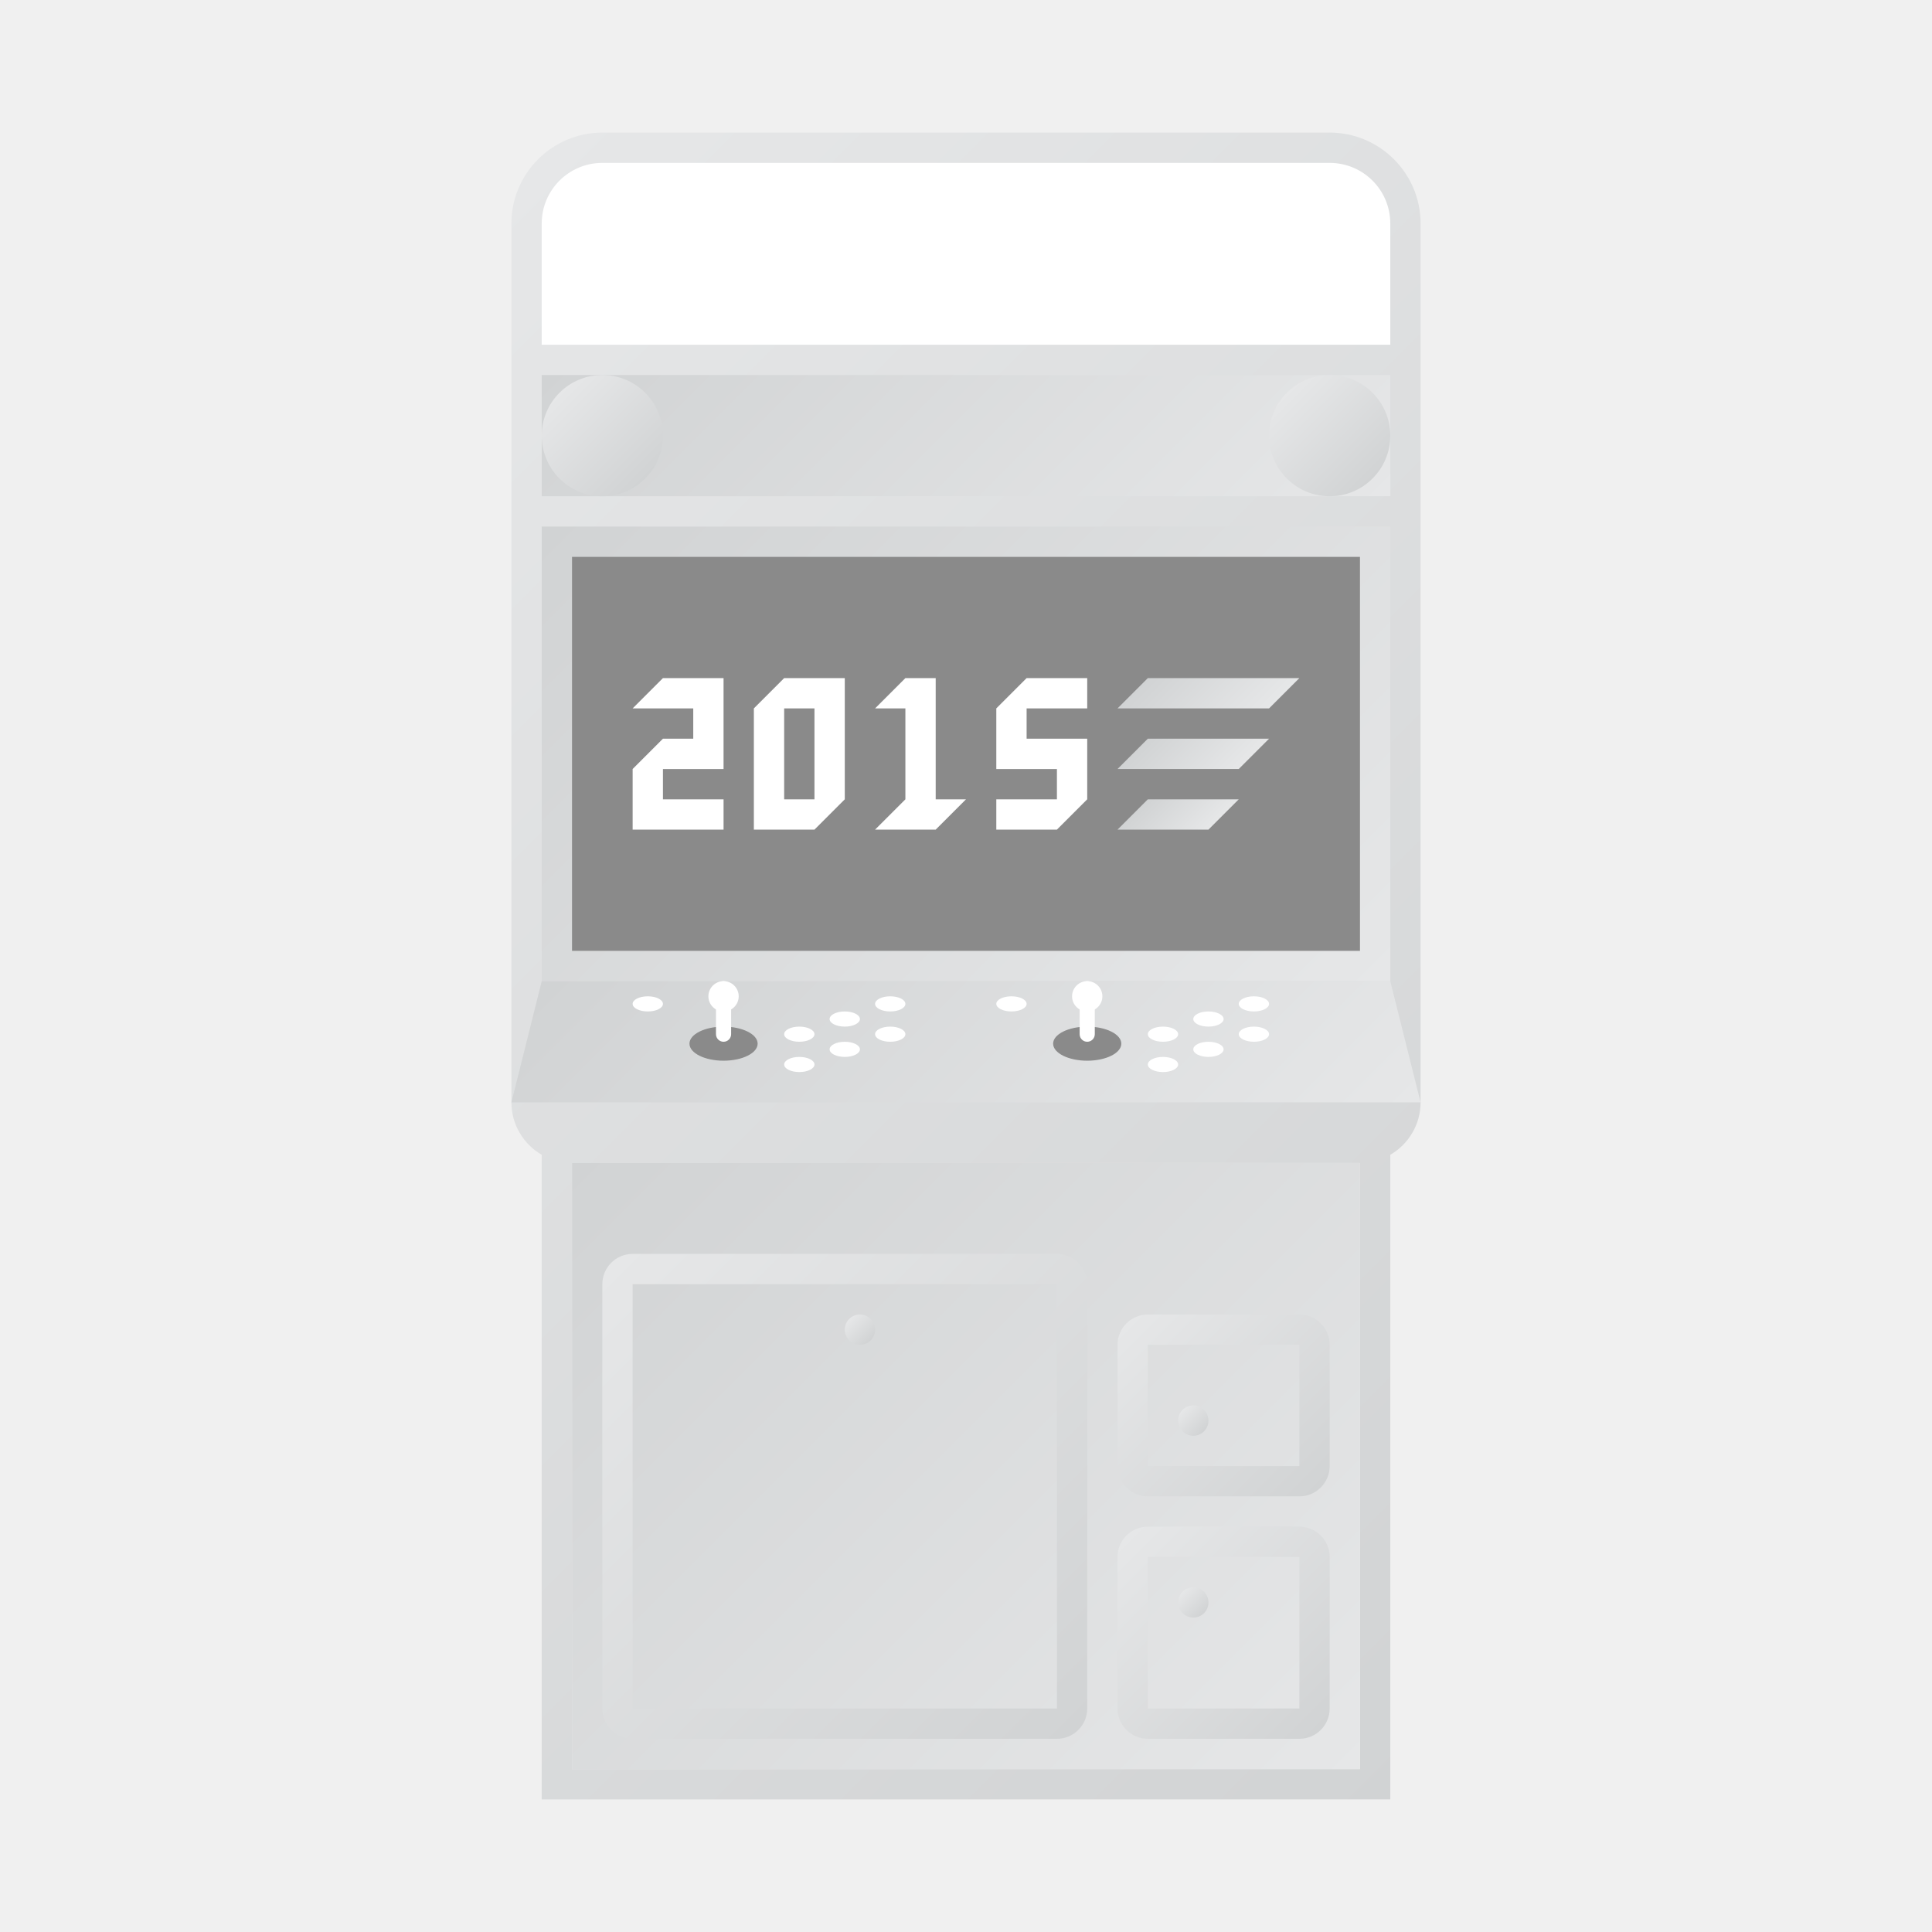
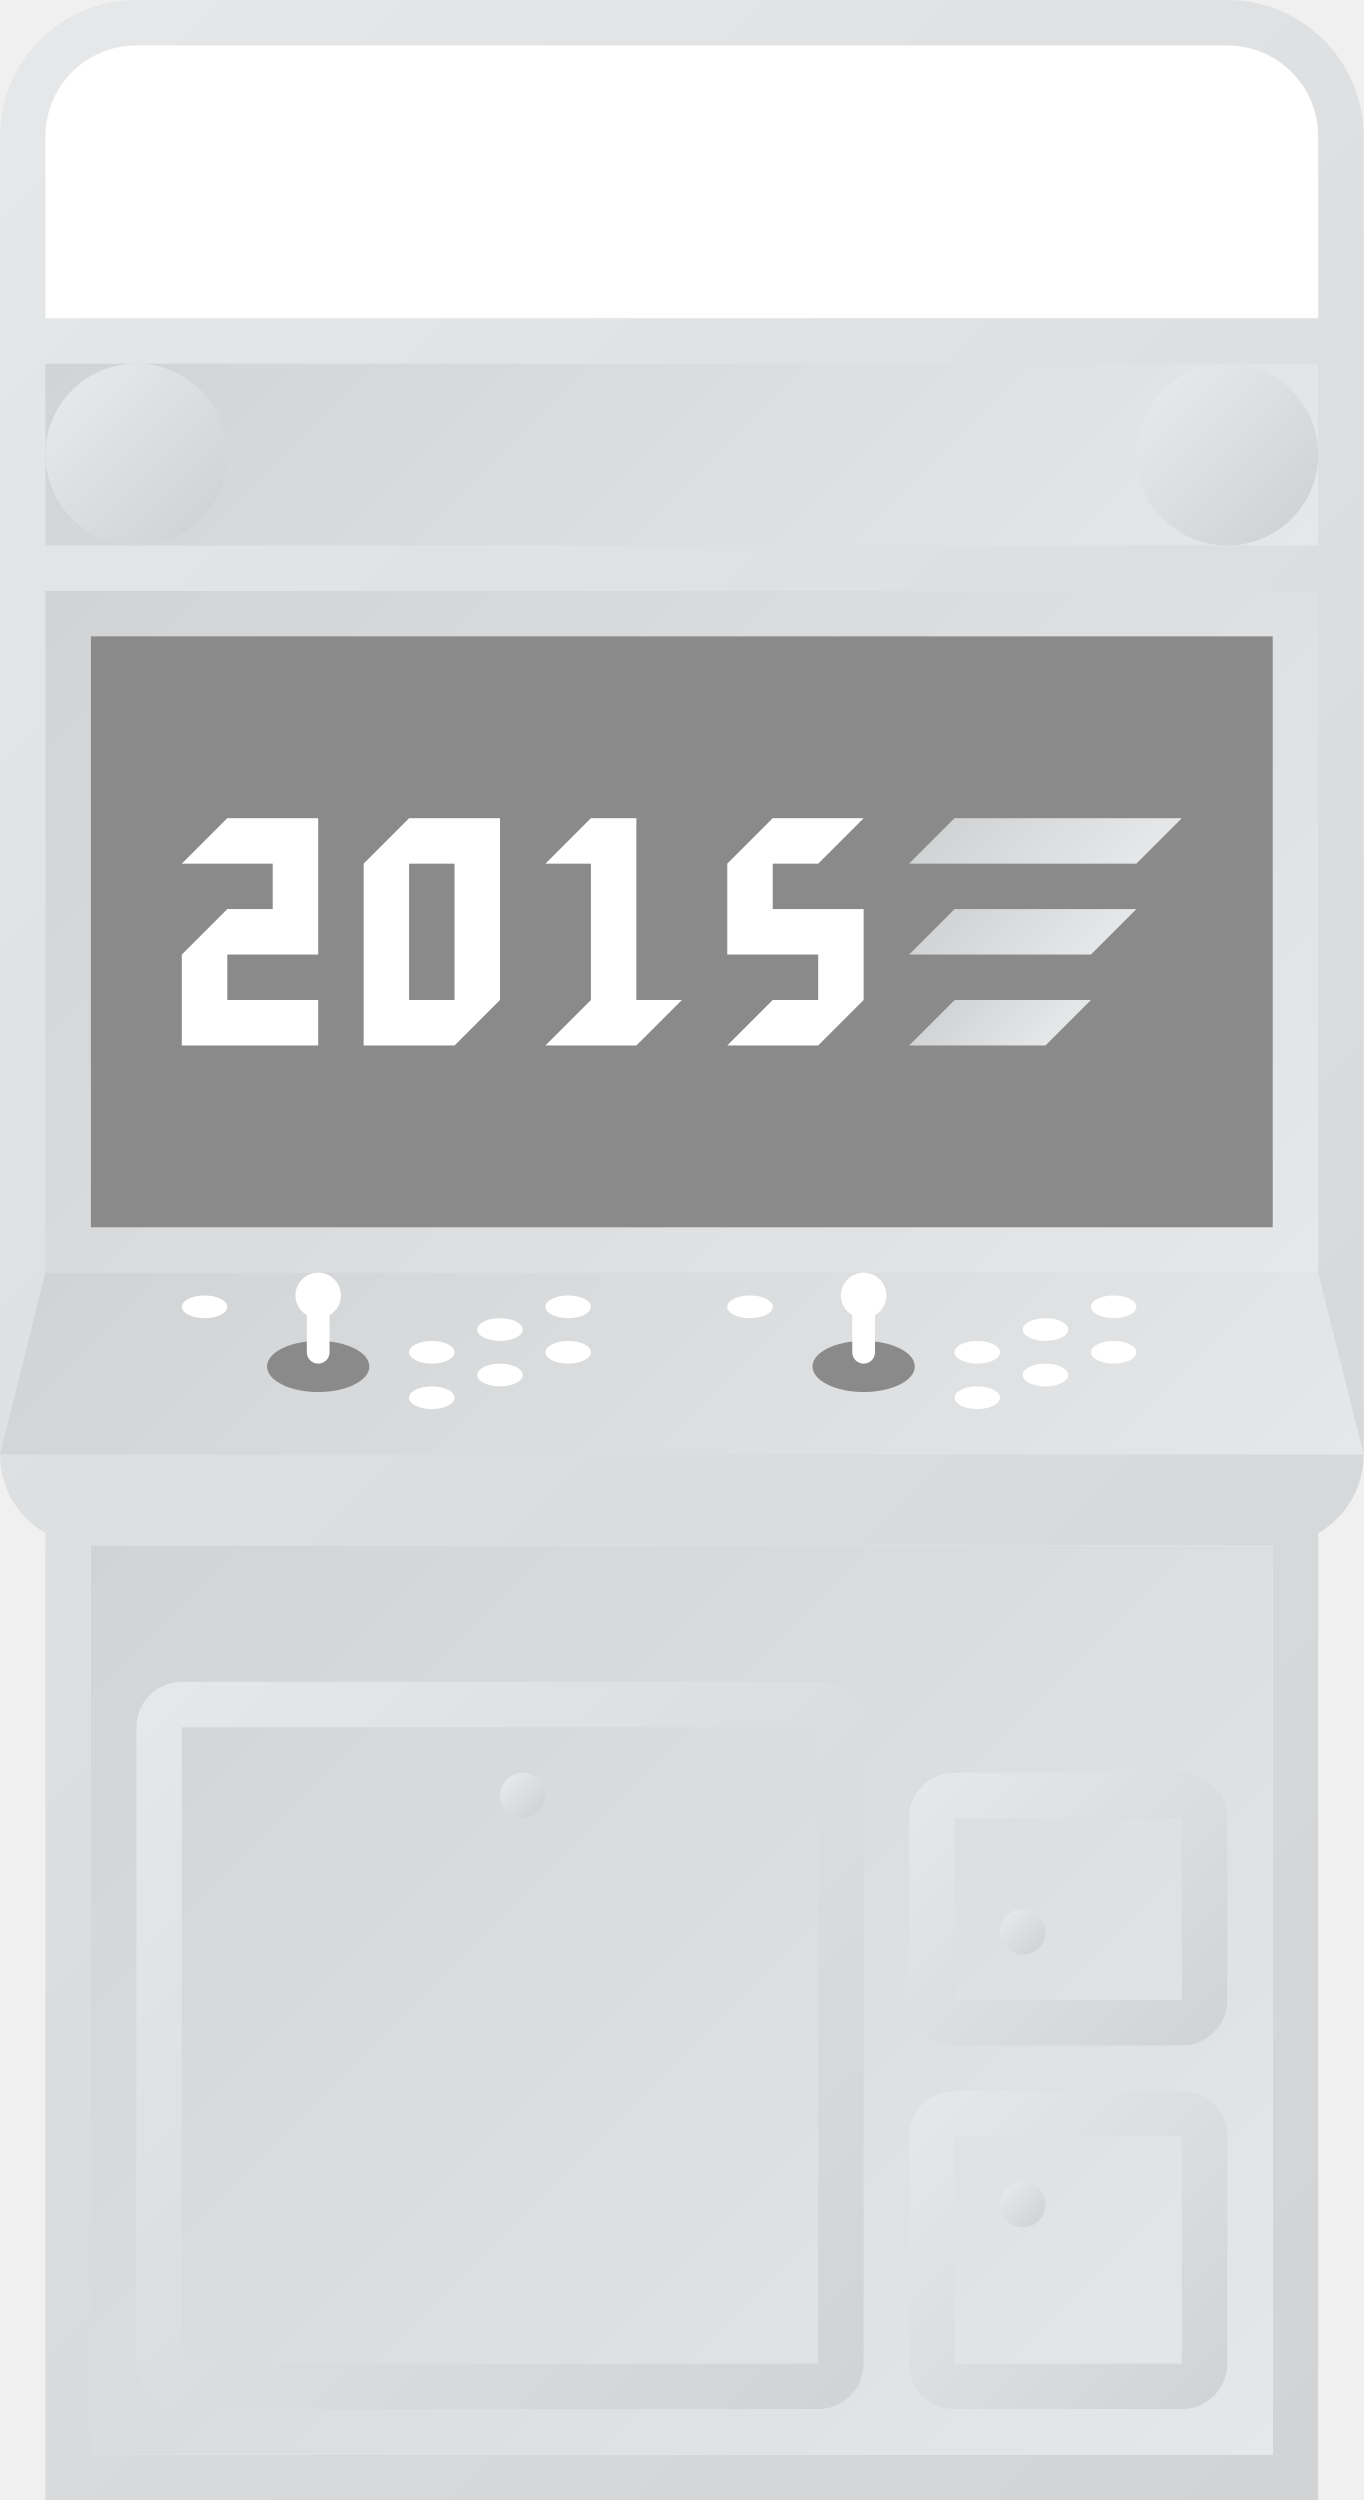
- <svg xmlns="http://www.w3.org/2000/svg" viewBox="0 0 340 340" height="340" width="340" xml:space="preserve" id="svg2" version="1.1">
+ <svg xmlns="http://www.w3.org/2000/svg" viewBox="0 0 160 293.333" height="293.333" width="160" xml:space="preserve" id="svg2" version="1.1">
  <defs id="defs6">
    <clipPath id="clipPath18" clipPathUnits="userSpaceOnUse">
      <path id="path16" d="m 80,236 c -6.617,0 -12,-5.383 -12,-12 v 0 -116 c 0,-2.953 1.613,-5.531 4,-6.918 v 0 V 20 16 h 4 104 4 v 85.082 c 2.386,1.387 4,3.965 4,6.918 v 0 116 c 0,6.617 -5.383,12 -12,12 v 0 z M 76,100 H 180 V 20 H 76 Z" />
    </clipPath>
    <linearGradient id="linearGradient28" spreadMethod="pad" gradientTransform="matrix(164.4813,-164.4813,-164.4813,-164.4813,45.75935,206.7219)" gradientUnits="userSpaceOnUse" y2="0" x2="1" y1="0" x1="0">
      <stop id="stop24" offset="0" style="stop-opacity:1;stop-color:#e6e7e8" />
      <stop id="stop26" offset="1" style="stop-opacity:1;stop-color:#d1d3d4" />
    </linearGradient>
    <clipPath id="clipPath38" clipPathUnits="userSpaceOnUse">
      <path id="path36" d="m 72,124 h 112 v 59.999 H 72 Z" />
    </clipPath>
    <linearGradient id="linearGradient48" spreadMethod="pad" gradientTransform="matrix(-86,86,86,86,171,111)" gradientUnits="userSpaceOnUse" y2="0" x2="1" y1="0" x1="0">
      <stop id="stop44" offset="0" style="stop-opacity:1;stop-color:#e6e7e8" />
      <stop id="stop46" offset="1" style="stop-opacity:1;stop-color:#d1d3d4" />
    </linearGradient>
    <clipPath id="clipPath58" clipPathUnits="userSpaceOnUse">
      <path id="path56" d="m 76,20 h 104 v 80 H 76 Z" />
    </clipPath>
    <linearGradient id="linearGradient68" spreadMethod="pad" gradientTransform="matrix(-92,92,92,92,174,14)" gradientUnits="userSpaceOnUse" y2="0" x2="1" y1="0" x1="0">
      <stop id="stop64" offset="0" style="stop-opacity:1;stop-color:#e6e7e8" />
      <stop id="stop66" offset="1" style="stop-opacity:1;stop-color:#d1d3d4" />
    </linearGradient>
    <clipPath id="clipPath78" clipPathUnits="userSpaceOnUse">
      <path id="path76" d="M 0,256 H 256 V 0 H 0 Z" />
    </clipPath>
    <clipPath id="clipPath88" clipPathUnits="userSpaceOnUse">
      <path id="path86" d="m 84,88 c -2.209,0 -4,-1.791 -4,-4 v 0 -56 c 0,-2.209 1.791,-4 4,-4 v 0 h 56 c 2.209,0 4,1.791 4,4 v 0 56 c 0,2.209 -1.791,4 -4,4 v 0 z m 0,-4 h 56.001 V 28 H 84 Z" />
    </clipPath>
    <linearGradient id="linearGradient98" spreadMethod="pad" gradientTransform="matrix(61.65685,-61.65685,-61.65685,-61.65685,81.17157,86.82843)" gradientUnits="userSpaceOnUse" y2="0" x2="1" y1="0" x1="0">
      <stop id="stop94" offset="0" style="stop-opacity:1;stop-color:#e6e7e8" />
      <stop id="stop96" offset="1" style="stop-opacity:1;stop-color:#d1d3d4" />
    </linearGradient>
    <clipPath id="clipPath108" clipPathUnits="userSpaceOnUse">
      <path id="path106" d="m 152,80 c -2.209,0 -4,-1.791 -4,-4 v 0 -16 c 0,-2.209 1.791,-4 4,-4 v 0 h 20 c 2.209,0 4,1.791 4,4 v 0 16 c 0,2.209 -1.791,4 -4,4 v 0 z m 0,-4 h 20 V 60.001 h -20 z" />
    </clipPath>
    <linearGradient id="linearGradient118" spreadMethod="pad" gradientTransform="matrix(23.65686,-23.65686,-23.65686,-23.65686,150.1716,79.82843)" gradientUnits="userSpaceOnUse" y2="0" x2="1" y1="0" x1="0">
      <stop id="stop114" offset="0" style="stop-opacity:1;stop-color:#e6e7e8" />
      <stop id="stop116" offset="1" style="stop-opacity:1;stop-color:#d1d3d4" />
    </linearGradient>
    <clipPath id="clipPath128" clipPathUnits="userSpaceOnUse">
      <path id="path126" d="m 152,52 c -2.209,0 -4,-1.791 -4,-4 v 0 -20 c 0,-2.209 1.791,-4 4,-4 v 0 h 20 c 2.209,0 4,1.791 4,4 v 0 20 c 0,2.209 -1.791,4 -4,4 v 0 z m 0,-4 h 20 V 28 h -20 z" />
    </clipPath>
    <linearGradient id="linearGradient138" spreadMethod="pad" gradientTransform="matrix(25.65686,-25.65686,-25.65686,-25.65686,149.1716,50.82843)" gradientUnits="userSpaceOnUse" y2="0" x2="1" y1="0" x1="0">
      <stop id="stop134" offset="0" style="stop-opacity:1;stop-color:#e6e7e8" />
      <stop id="stop136" offset="1" style="stop-opacity:1;stop-color:#d1d3d4" />
    </linearGradient>
    <clipPath id="clipPath148" clipPathUnits="userSpaceOnUse">
      <path id="path146" d="M 0,256 H 256 V 0 H 0 Z" />
    </clipPath>
    <clipPath id="clipPath166" clipPathUnits="userSpaceOnUse">
      <path id="path164" d="m 152,164 -4,-4 h 20 l 4,4 z" />
    </clipPath>
    <linearGradient id="linearGradient176" spreadMethod="pad" gradientTransform="matrix(-10,10,10,10,165,157)" gradientUnits="userSpaceOnUse" y2="0" x2="1" y1="0" x1="0">
      <stop id="stop172" offset="0" style="stop-opacity:1;stop-color:#e6e7e8" />
      <stop id="stop174" offset="1" style="stop-opacity:1;stop-color:#d1d3d4" />
    </linearGradient>
    <clipPath id="clipPath186" clipPathUnits="userSpaceOnUse">
      <path id="path184" d="m 152,156 -4,-4 h 16 l 4,4 z" />
    </clipPath>
    <linearGradient id="linearGradient196" spreadMethod="pad" gradientTransform="matrix(-8,8,8,8,162,150)" gradientUnits="userSpaceOnUse" y2="0" x2="1" y1="0" x1="0">
      <stop id="stop192" offset="0" style="stop-opacity:1;stop-color:#e6e7e8" />
      <stop id="stop194" offset="1" style="stop-opacity:1;stop-color:#d1d3d4" />
    </linearGradient>
    <clipPath id="clipPath206" clipPathUnits="userSpaceOnUse">
      <path id="path204" d="m 152,148 -4,-4 h 12 l 4,4 z" />
    </clipPath>
    <linearGradient id="linearGradient216" spreadMethod="pad" gradientTransform="matrix(-6,6,6,6,159,143)" gradientUnits="userSpaceOnUse" y2="0" x2="1" y1="0" x1="0">
      <stop id="stop212" offset="0" style="stop-opacity:1;stop-color:#e6e7e8" />
      <stop id="stop214" offset="1" style="stop-opacity:1;stop-color:#d1d3d4" />
    </linearGradient>
    <clipPath id="clipPath226" clipPathUnits="userSpaceOnUse">
      <path id="path224" d="M 0,256 H 256 V 0 H 0 Z" />
    </clipPath>
    <clipPath id="clipPath238" clipPathUnits="userSpaceOnUse">
      <path id="path236" d="m 72,188 h 112 v 16 H 72 Z" />
    </clipPath>
    <linearGradient id="linearGradient248" spreadMethod="pad" gradientTransform="matrix(-64,64,64,64,160,164)" gradientUnits="userSpaceOnUse" y2="0" x2="1" y1="0" x1="0">
      <stop id="stop244" offset="0" style="stop-opacity:1;stop-color:#e6e7e8" />
      <stop id="stop246" offset="1" style="stop-opacity:1;stop-color:#d1d3d4" />
    </linearGradient>
    <clipPath id="clipPath258" clipPathUnits="userSpaceOnUse">
      <path id="path256" d="m 72,196 c 0,-4.419 3.581,-8 8,-8 v 0 c 4.418,0 8,3.581 8,8 v 0 c 0,4.418 -3.582,8 -8,8 v 0 c -4.419,0 -8,-3.582 -8,-8" />
    </clipPath>
    <linearGradient id="linearGradient268" spreadMethod="pad" gradientTransform="matrix(11.31371,-11.31371,-11.31371,-11.31371,74.34315,201.6569)" gradientUnits="userSpaceOnUse" y2="0" x2="1" y1="0" x1="0">
      <stop id="stop264" offset="0" style="stop-opacity:1;stop-color:#e6e7e8" />
      <stop id="stop266" offset="1" style="stop-opacity:1;stop-color:#d1d3d4" />
    </linearGradient>
    <clipPath id="clipPath278" clipPathUnits="userSpaceOnUse">
      <path id="path276" d="m 168,196 c 0,-4.419 3.582,-8 8,-8 v 0 c 4.418,0 8,3.581 8,8 v 0 c 0,4.418 -3.582,8 -8,8 v 0 c -4.418,0 -8,-3.582 -8,-8" />
    </clipPath>
    <linearGradient id="linearGradient288" spreadMethod="pad" gradientTransform="matrix(11.31371,-11.31371,-11.31371,-11.31371,170.3431,201.6569)" gradientUnits="userSpaceOnUse" y2="0" x2="1" y1="0" x1="0">
      <stop id="stop284" offset="0" style="stop-opacity:1;stop-color:#e6e7e8" />
      <stop id="stop286" offset="1" style="stop-opacity:1;stop-color:#d1d3d4" />
    </linearGradient>
    <clipPath id="clipPath298" clipPathUnits="userSpaceOnUse">
      <path id="path296" d="m 112,78 c 0,-1.105 0.895,-2 2,-2 v 0 c 1.105,0 2,0.895 2,2 v 0 c 0,1.105 -0.895,2 -2,2 v 0 c -1.105,0 -2,-0.895 -2,-2" />
    </clipPath>
    <linearGradient id="linearGradient308" spreadMethod="pad" gradientTransform="matrix(2.828427,-2.828427,-2.828427,-2.828427,112.5858,79.41421)" gradientUnits="userSpaceOnUse" y2="0" x2="1" y1="0" x1="0">
      <stop id="stop304" offset="0" style="stop-opacity:1;stop-color:#e6e7e8" />
      <stop id="stop306" offset="1" style="stop-opacity:1;stop-color:#d1d3d4" />
    </linearGradient>
    <clipPath id="clipPath318" clipPathUnits="userSpaceOnUse">
      <path id="path316" d="m 156,66 c 0,-1.105 0.895,-2 2,-2 v 0 c 1.105,0 2,0.895 2,2 v 0 c 0,1.105 -0.895,2 -2,2 v 0 c -1.105,0 -2,-0.895 -2,-2" />
    </clipPath>
    <linearGradient id="linearGradient328" spreadMethod="pad" gradientTransform="matrix(2.828427,-2.828427,-2.828427,-2.828427,156.5858,67.41421)" gradientUnits="userSpaceOnUse" y2="0" x2="1" y1="0" x1="0">
      <stop id="stop324" offset="0" style="stop-opacity:1;stop-color:#e6e7e8" />
      <stop id="stop326" offset="1" style="stop-opacity:1;stop-color:#d1d3d4" />
    </linearGradient>
    <clipPath id="clipPath338" clipPathUnits="userSpaceOnUse">
      <path id="path336" d="m 156,42 c 0,-1.105 0.895,-2 2,-2 v 0 c 1.105,0 2,0.895 2,2 v 0 c 0,1.105 -0.895,2 -2,2 v 0 c -1.105,0 -2,-0.895 -2,-2" />
    </clipPath>
    <linearGradient id="linearGradient348" spreadMethod="pad" gradientTransform="matrix(2.828427,-2.828427,-2.828427,-2.828427,156.5858,43.41421)" gradientUnits="userSpaceOnUse" y2="0" x2="1" y1="0" x1="0">
      <stop id="stop344" offset="0" style="stop-opacity:1;stop-color:#e6e7e8" />
      <stop id="stop346" offset="1" style="stop-opacity:1;stop-color:#d1d3d4" />
    </linearGradient>
    <clipPath id="clipPath358" clipPathUnits="userSpaceOnUse">
      <path id="path356" d="m 72,124 -4,-16 h 120 l -4,16 z" />
    </clipPath>
    <linearGradient id="linearGradient368" spreadMethod="pad" gradientTransform="matrix(-66,66,66,66,161,81)" gradientUnits="userSpaceOnUse" y2="0" x2="1" y1="0" x1="0">
      <stop id="stop364" offset="0" style="stop-opacity:1;stop-color:#e6e7e8" />
      <stop id="stop366" offset="1" style="stop-opacity:1;stop-color:#d1d3d4" />
    </linearGradient>
    <clipPath id="clipPath378" clipPathUnits="userSpaceOnUse">
      <path id="path376" d="M 0,256 H 256 V 0 H 0 Z" />
    </clipPath>
  </defs>
-   <g id="g22" transform="matrix(1.333333,0,0,-1.333333,-0.6666624,338)">
-     <path id="path30" style="fill:url(#linearGradient28);stroke:none" d="m 80,236 c -6.617,0 -12,-5.383 -12,-12 v 0 -116 c 0,-2.953 1.613,-5.531 4,-6.918 v 0 V 20 16 h 4 104 4 v 85.082 c 2.386,1.387 4,3.965 4,6.918 v 0 116 c 0,6.617 -5.383,12 -12,12 v 0 z M 76,100 H 180 V 20 H 76 Z" />
+   <g transform="matrix(1.333333,0,0,-1.333333,-90.66666,314.6667)" id="g10">
+     <g id="g12">
+       <g clip-path="url(#clipPath18)" id="g14">
+         <g id="g20">
+           <g id="g22">
+             <path id="path30" style="fill:url(#linearGradient28);stroke:none" d="m 80,236 c -6.617,0 -12,-5.383 -12,-12 v 0 -116 c 0,-2.953 1.613,-5.531 4,-6.918 v 0 V 20 16 h 4 104 4 v 85.082 c 2.386,1.387 4,3.965 4,6.918 v 0 116 c 0,6.617 -5.383,12 -12,12 v 0 z M 76,100 H 180 V 20 H 76 Z" />
+           </g>
+         </g>
+       </g>
+     </g>
+     <g id="g32">
+       <g clip-path="url(#clipPath38)" id="g34">
+         <g id="g40">
+           <g id="g42">
+             <path id="path50" style="fill:url(#linearGradient48);stroke:none" d="m 72,124 h 112 v 59.999 H 72 Z" />
+           </g>
+         </g>
+       </g>
+     </g>
+     <g id="g52">
+       <g clip-path="url(#clipPath58)" id="g54">
+         <g id="g60">
+           <g id="g62">
+             <path id="path70" style="fill:url(#linearGradient68);stroke:none" d="m 76,20 h 104 v 80 H 76 Z" />
+           </g>
+         </g>
+       </g>
+     </g>
+     <g id="g72">
+       <g clip-path="url(#clipPath78)" id="g74">
+         <path id="path80" style="fill:#8a8a8a;fill-opacity:1;fill-rule:nonzero;stroke:none" d="M 180,128 H 76 v 52 h 104 z" />
+       </g>
+     </g>
+     <g id="g82">
+       <g clip-path="url(#clipPath88)" id="g84">
+         <g id="g90">
+           <g id="g92">
+             <path id="path100" style="fill:url(#linearGradient98);stroke:none" d="m 84,88 c -2.209,0 -4,-1.791 -4,-4 v 0 -56 c 0,-2.209 1.791,-4 4,-4 v 0 h 56 c 2.209,0 4,1.791 4,4 v 0 56 c 0,2.209 -1.791,4 -4,4 v 0 z m 0,-4 h 56.001 V 28 H 84 Z" />
+           </g>
+         </g>
+       </g>
+     </g>
+     <g id="g102">
+       <g clip-path="url(#clipPath108)" id="g104">
+         <g id="g110">
+           <g id="g112">
+             <path id="path120" style="fill:url(#linearGradient118);stroke:none" d="m 152,80 c -2.209,0 -4,-1.791 -4,-4 v 0 -16 c 0,-2.209 1.791,-4 4,-4 v 0 h 20 c 2.209,0 4,1.791 4,4 v 0 16 c 0,2.209 -1.791,4 -4,4 v 0 z m 0,-4 h 20 V 60.001 h -20 z" />
+           </g>
+         </g>
+       </g>
+     </g>
+     <g id="g122">
+       <g clip-path="url(#clipPath128)" id="g124">
+         <g id="g130">
+           <g id="g132">
+             <path id="path140" style="fill:url(#linearGradient138);stroke:none" d="m 152,52 c -2.209,0 -4,-1.791 -4,-4 v 0 -20 c 0,-2.209 1.791,-4 4,-4 v 0 h 20 c 2.209,0 4,1.791 4,4 v 0 20 c 0,2.209 -1.791,4 -4,4 v 0 z m 0,-4 h 20 V 28 h -20 z" />
+           </g>
+         </g>
+       </g>
+     </g>
+     <g id="g142">
+       <g clip-path="url(#clipPath148)" id="g144">
+         <g transform="translate(84,160)" id="g150">
+           <path id="path152" style="fill:#ffffff;fill-opacity:1;fill-rule:nonzero;stroke:none" d="M 0,0 H 8 V -4 H 4 L 0,-8 v -8 h 4 8 v 4 H 4 v 4 h 4 4 V 0 4 H 4 Z" />
+         </g>
+         <path id="path154" style="fill:#ffffff;fill-opacity:1;fill-rule:nonzero;stroke:none" d="m 104,160 h 4 v -12 h -4 z m 0,4 -4,-4 v -16 h 4 4 l 4,4 v 16 h -4 z" />
+         <g transform="translate(124,148)" id="g156">
+           <path id="path158" style="fill:#ffffff;fill-opacity:1;fill-rule:nonzero;stroke:none" d="m 0,0 v 16 h -4 l -4,-4 h 4 V 0 l -4,-4 h 4 4 l 4,4 z" />
+         </g>
+       </g>
+     </g>
+     <g id="g160">
+       <g clip-path="url(#clipPath166)" id="g162">
+         <g id="g168">
+           <g id="g170">
+             <path id="path178" style="fill:url(#linearGradient176);stroke:none" d="m 152,164 -4,-4 h 20 l 4,4 z" />
+           </g>
+         </g>
+       </g>
+     </g>
+     <g id="g180">
+       <g clip-path="url(#clipPath186)" id="g182">
+         <g id="g188">
+           <g id="g190">
+             <path id="path198" style="fill:url(#linearGradient196);stroke:none" d="m 152,156 -4,-4 h 16 l 4,4 z" />
+           </g>
+         </g>
+       </g>
+     </g>
+     <g id="g200">
+       <g clip-path="url(#clipPath206)" id="g202">
+         <g id="g208">
+           <g id="g210">
+             <path id="path218" style="fill:url(#linearGradient216);stroke:none" d="m 152,148 -4,-4 h 12 l 4,4 z" />
+           </g>
+         </g>
+       </g>
+     </g>
+     <g id="g220">
+       <g clip-path="url(#clipPath226)" id="g222">
+         <g transform="translate(176,232)" id="g228">
+           <path id="path230" style="fill:#ffffff;fill-opacity:1;fill-rule:nonzero;stroke:none" d="m 0,0 h -96 c -4.418,0 -8,-3.582 -8,-8 V -24 H 8 V -8 C 8,-3.582 4.418,0 0,0" />
+         </g>
+       </g>
+     </g>
+     <g id="g232">
+       <g clip-path="url(#clipPath238)" id="g234">
+         <g id="g240">
+           <g id="g242">
+             <path id="path250" style="fill:url(#linearGradient248);stroke:none" d="m 72,188 h 112 v 16 H 72 Z" />
+           </g>
+         </g>
+       </g>
+     </g>
+     <g id="g252">
+       <g clip-path="url(#clipPath258)" id="g254">
+         <g id="g260">
+           <g id="g262">
+             <path id="path270" style="fill:url(#linearGradient268);stroke:none" d="m 72,196 c 0,-4.419 3.581,-8 8,-8 v 0 c 4.418,0 8,3.581 8,8 v 0 c 0,4.418 -3.582,8 -8,8 v 0 c -4.419,0 -8,-3.582 -8,-8" />
+           </g>
+         </g>
+       </g>
+     </g>
+     <g id="g272">
+       <g clip-path="url(#clipPath278)" id="g274">
+         <g id="g280">
+           <g id="g282">
+             <path id="path290" style="fill:url(#linearGradient288);stroke:none" d="m 168,196 c 0,-4.419 3.582,-8 8,-8 v 0 c 4.418,0 8,3.581 8,8 v 0 c 0,4.418 -3.582,8 -8,8 v 0 c -4.418,0 -8,-3.582 -8,-8" />
+           </g>
+         </g>
+       </g>
+     </g>
+     <g id="g292">
+       <g clip-path="url(#clipPath298)" id="g294">
+         <g id="g300">
+           <g id="g302">
+             <path id="path310" style="fill:url(#linearGradient308);stroke:none" d="m 112,78 c 0,-1.105 0.895,-2 2,-2 v 0 c 1.105,0 2,0.895 2,2 v 0 c 0,1.105 -0.895,2 -2,2 v 0 c -1.105,0 -2,-0.895 -2,-2" />
+           </g>
+         </g>
+       </g>
+     </g>
+     <g id="g312">
+       <g clip-path="url(#clipPath318)" id="g314">
+         <g id="g320">
+           <g id="g322">
+             <path id="path330" style="fill:url(#linearGradient328);stroke:none" d="m 156,66 c 0,-1.105 0.895,-2 2,-2 v 0 c 1.105,0 2,0.895 2,2 v 0 c 0,1.105 -0.895,2 -2,2 v 0 c -1.105,0 -2,-0.895 -2,-2" />
+           </g>
+         </g>
+       </g>
+     </g>
+     <g id="g332">
+       <g clip-path="url(#clipPath338)" id="g334">
+         <g id="g340">
+           <g id="g342">
+             <path id="path350" style="fill:url(#linearGradient348);stroke:none" d="m 156,42 c 0,-1.105 0.895,-2 2,-2 v 0 c 1.105,0 2,0.895 2,2 v 0 c 0,1.105 -0.895,2 -2,2 v 0 c -1.105,0 -2,-0.895 -2,-2" />
+           </g>
+         </g>
+       </g>
+     </g>
+     <g id="g352">
+       <g clip-path="url(#clipPath358)" id="g354">
+         <g id="g360">
+           <g id="g362">
+             <path id="path370" style="fill:url(#linearGradient368);stroke:none" d="m 72,124 -4,-16 h 120 l -4,16 z" />
+           </g>
+         </g>
+       </g>
+     </g>
+     <g id="g372">
+       <g clip-path="url(#clipPath378)" id="g374">
+         <g transform="translate(100.5,115.75)" id="g380">
+           <path id="path382" style="fill:#8a8a8a;fill-opacity:1;fill-rule:nonzero;stroke:none" d="M 0,0 C 0,-1.242 -2.015,-2.25 -4.5,-2.25 -6.985,-2.25 -9,-1.242 -9,0 -9,1.242 -6.985,2.25 -4.5,2.25 -2.015,2.25 0,1.242 0,0" />
+         </g>
+         <g transform="translate(96,116)" id="g384">
+           <path id="path386" style="fill:#ffffff;fill-opacity:1;fill-rule:nonzero;stroke:none" d="M 0,0 V 0 C 0.552,0 1,0.447 1,1 V 7 C 1,7.553 0.552,8 0,8 -0.552,8 -1,7.553 -1,7 V 1 C -1,0.447 -0.552,0 0,0" />
+         </g>
+         <g transform="translate(114,119)" id="g388">
+           <path id="path390" style="fill:#ffffff;fill-opacity:1;fill-rule:nonzero;stroke:none" d="m 0,0 c 0,-0.553 -0.896,-1 -2,-1 -1.104,0 -2,0.447 -2,1 0,0.553 0.896,1 2,1 1.104,0 2,-0.447 2,-1" />
+         </g>
+         <g transform="translate(120,121)" id="g392">
+           <path id="path394" style="fill:#ffffff;fill-opacity:1;fill-rule:nonzero;stroke:none" d="m 0,0 c 0,-0.553 -0.896,-1 -2,-1 -1.104,0 -2,0.447 -2,1 0,0.553 0.896,1 2,1 1.104,0 2,-0.447 2,-1" />
+         </g>
+         <g transform="translate(88,121)" id="g396">
+           <path id="path398" style="fill:#ffffff;fill-opacity:1;fill-rule:nonzero;stroke:none" d="m 0,0 c 0,-0.553 -0.896,-1 -2,-1 -1.104,0 -2,0.447 -2,1 0,0.553 0.896,1 2,1 1.104,0 2,-0.447 2,-1" />
+         </g>
+         <g transform="translate(108,117)" id="g400">
+           <path id="path402" style="fill:#ffffff;fill-opacity:1;fill-rule:nonzero;stroke:none" d="m 0,0 c 0,-0.553 -0.896,-1 -2,-1 -1.104,0 -2,0.447 -2,1 0,0.553 0.896,1 2,1 1.104,0 2,-0.447 2,-1" />
+         </g>
+         <g transform="translate(114,115)" id="g404">
+           <path id="path406" style="fill:#ffffff;fill-opacity:1;fill-rule:nonzero;stroke:none" d="m 0,0 c 0,-0.553 -0.896,-1 -2,-1 -1.104,0 -2,0.447 -2,1 0,0.553 0.896,1 2,1 1.104,0 2,-0.447 2,-1" />
+         </g>
+         <g transform="translate(120,117)" id="g408">
+           <path id="path410" style="fill:#ffffff;fill-opacity:1;fill-rule:nonzero;stroke:none" d="m 0,0 c 0,-0.553 -0.896,-1 -2,-1 -1.104,0 -2,0.447 -2,1 0,0.553 0.896,1 2,1 1.104,0 2,-0.447 2,-1" />
+         </g>
+         <g transform="translate(108,113)" id="g412">
+           <path id="path414" style="fill:#ffffff;fill-opacity:1;fill-rule:nonzero;stroke:none" d="m 0,0 c 0,-0.553 -0.896,-1 -2,-1 -1.104,0 -2,0.447 -2,1 0,0.553 0.896,1 2,1 1.104,0 2,-0.447 2,-1" />
+         </g>
+         <g transform="translate(98,122)" id="g416">
+           <path id="path418" style="fill:#ffffff;fill-opacity:1;fill-rule:nonzero;stroke:none" d="m 0,0 c 0,-1.104 -0.896,-2 -2,-2 -1.104,0 -2,0.896 -2,2 0,1.104 0.896,2 2,2 1.104,0 2,-0.896 2,-2" />
+         </g>
+         <g transform="translate(148.5,115.75)" id="g420">
+           <path id="path422" style="fill:#8a8a8a;fill-opacity:1;fill-rule:nonzero;stroke:none" d="M 0,0 C 0,-1.242 -2.015,-2.25 -4.5,-2.25 -6.985,-2.25 -9,-1.242 -9,0 -9,1.242 -6.985,2.25 -4.5,2.25 -2.015,2.25 0,1.242 0,0" />
+         </g>
+         <g transform="translate(144,116)" id="g424">
+           <path id="path426" style="fill:#ffffff;fill-opacity:1;fill-rule:nonzero;stroke:none" d="M 0,0 V 0 C 0.553,0 1,0.447 1,1 V 7 C 1,7.553 0.553,8 0,8 -0.553,8 -1,7.553 -1,7 V 1 C -1,0.447 -0.553,0 0,0" />
+         </g>
+         <g transform="translate(162,119)" id="g428">
+           <path id="path430" style="fill:#ffffff;fill-opacity:1;fill-rule:nonzero;stroke:none" d="m 0,0 c 0,-0.553 -0.896,-1 -2,-1 -1.104,0 -2,0.447 -2,1 0,0.553 0.896,1 2,1 1.104,0 2,-0.447 2,-1" />
+         </g>
+         <g transform="translate(168,121)" id="g432">
+           <path id="path434" style="fill:#ffffff;fill-opacity:1;fill-rule:nonzero;stroke:none" d="m 0,0 c 0,-0.553 -0.896,-1 -2,-1 -1.104,0 -2,0.447 -2,1 0,0.553 0.896,1 2,1 1.104,0 2,-0.447 2,-1" />
+         </g>
+         <g transform="translate(136,121)" id="g436">
+           <path id="path438" style="fill:#ffffff;fill-opacity:1;fill-rule:nonzero;stroke:none" d="m 0,0 c 0,-0.553 -0.896,-1 -2,-1 -1.104,0 -2,0.447 -2,1 0,0.553 0.896,1 2,1 1.104,0 2,-0.447 2,-1" />
+         </g>
+         <g transform="translate(156,117)" id="g440">
+           <path id="path442" style="fill:#ffffff;fill-opacity:1;fill-rule:nonzero;stroke:none" d="m 0,0 c 0,-0.553 -0.896,-1 -2,-1 -1.104,0 -2,0.447 -2,1 0,0.553 0.896,1 2,1 1.104,0 2,-0.447 2,-1" />
+         </g>
+         <g transform="translate(162,115)" id="g444">
+           <path id="path446" style="fill:#ffffff;fill-opacity:1;fill-rule:nonzero;stroke:none" d="m 0,0 c 0,-0.553 -0.896,-1 -2,-1 -1.104,0 -2,0.447 -2,1 0,0.553 0.896,1 2,1 1.104,0 2,-0.447 2,-1" />
+         </g>
+         <g transform="translate(168,117)" id="g448">
+           <path id="path450" style="fill:#ffffff;fill-opacity:1;fill-rule:nonzero;stroke:none" d="m 0,0 c 0,-0.553 -0.896,-1 -2,-1 -1.104,0 -2,0.447 -2,1 0,0.553 0.896,1 2,1 1.104,0 2,-0.447 2,-1" />
+         </g>
+         <g transform="translate(156,113)" id="g452">
+           <path id="path454" style="fill:#ffffff;fill-opacity:1;fill-rule:nonzero;stroke:none" d="m 0,0 c 0,-0.553 -0.896,-1 -2,-1 -1.104,0 -2,0.447 -2,1 0,0.553 0.896,1 2,1 1.104,0 2,-0.447 2,-1" />
+         </g>
+         <g transform="translate(146,122)" id="g456">
+           <path id="path458" style="fill:#ffffff;fill-opacity:1;fill-rule:nonzero;stroke:none" d="m 0,0 c 0,-1.104 -0.896,-2 -2,-2 -1.104,0 -2,0.896 -2,2 0,1.104 0.896,2 2,2 1.104,0 2,-0.896 2,-2" />
+         </g>
+         <g transform="translate(140,160)" id="g460">
+           <path id="path462" style="fill:#ffffff;fill-opacity:1;fill-rule:nonzero;stroke:none" d="M 0,0 4,4 H -4 L -8,0 v -8 h 8 v -4 h -4 l -4,-4 h 8 l 4,4 v 8 H 0 -4 v 4 z" />
+         </g>
+       </g>
+     </g>
  </g>
-   <g id="g42" transform="matrix(1.333333,0,0,-1.333333,-0.6666624,338)">
-     <path id="path50" style="fill:url(#linearGradient48);stroke:none" d="m 72,124 h 112 v 59.999 H 72 Z" />
-   </g>
-   <g id="g62" transform="matrix(1.333333,0,0,-1.333333,-0.6666624,338)">
-     <path id="path70" style="fill:url(#linearGradient68);stroke:none" d="m 76,20 h 104 v 80 H 76 Z" />
-   </g>
-   <path d="M 239.333,167.333 H 100.667 V 98 h 138.667 z" style="fill:#8a8a8a;fill-opacity:1;fill-rule:nonzero;stroke:none;stroke-width:1.333" id="path80" />
-   <g id="g92" transform="matrix(1.333333,0,0,-1.333333,-0.6666624,338)">
-     <path id="path100" style="fill:url(#linearGradient98);stroke:none" d="m 84,88 c -2.209,0 -4,-1.791 -4,-4 v 0 -56 c 0,-2.209 1.791,-4 4,-4 v 0 h 56 c 2.209,0 4,1.791 4,4 v 0 56 c 0,2.209 -1.791,4 -4,4 v 0 z m 0,-4 h 56.001 V 28 H 84 Z" />
-   </g>
-   <g id="g112" transform="matrix(1.333333,0,0,-1.333333,-0.6666624,338)">
-     <path id="path120" style="fill:url(#linearGradient118);stroke:none" d="m 152,80 c -2.209,0 -4,-1.791 -4,-4 v 0 -16 c 0,-2.209 1.791,-4 4,-4 v 0 h 20 c 2.209,0 4,1.791 4,4 v 0 16 c 0,2.209 -1.791,4 -4,4 v 0 z m 0,-4 h 20 V 60.001 h -20 z" />
-   </g>
-   <g id="g132" transform="matrix(1.333333,0,0,-1.333333,-0.6666624,338)">
-     <path id="path140" style="fill:url(#linearGradient138);stroke:none" d="m 152,52 c -2.209,0 -4,-1.791 -4,-4 v 0 -20 c 0,-2.209 1.791,-4 4,-4 v 0 h 20 c 2.209,0 4,1.791 4,4 v 0 20 c 0,2.209 -1.791,4 -4,4 v 0 z m 0,-4 h 20 V 28 h -20 z" />
-   </g>
-   <path id="path152" style="fill:#ffffff;fill-opacity:1;fill-rule:nonzero;stroke:none;stroke-width:1.333" d="M 111.333,124.667 H 122 V 130 h -5.333 l -5.333,5.333 V 146 h 5.333 10.667 v -5.333 h -10.667 v -5.333 H 122 h 5.333 v -10.667 -5.333 h -10.667 z" />
-   <path d="m 138,124.667 h 5.333 v 16 H 138 Z m 0,-5.333 -5.333,5.333 V 146 H 138 h 5.333 l 5.333,-5.333 v -21.333 h -5.333 z" style="fill:#ffffff;fill-opacity:1;fill-rule:nonzero;stroke:none;stroke-width:1.333" id="path154" />
-   <path id="path158" style="fill:#ffffff;fill-opacity:1;fill-rule:nonzero;stroke:none;stroke-width:1.333" d="m 164.667,140.667 v -21.333 h -5.333 L 154,124.667 h 5.333 v 16 L 154,146 h 5.333 5.333 L 170,140.667 Z" />
-   <g id="g170" transform="matrix(1.333333,0,0,-1.333333,-0.6666624,338)">
-     <path id="path178" style="fill:url(#linearGradient176);stroke:none" d="m 152,164 -4,-4 h 20 l 4,4 z" />
-   </g>
-   <g id="g190" transform="matrix(1.333333,0,0,-1.333333,-0.6666624,338)">
-     <path id="path198" style="fill:url(#linearGradient196);stroke:none" d="m 152,156 -4,-4 h 16 l 4,4 z" />
-   </g>
-   <g id="g210" transform="matrix(1.333333,0,0,-1.333333,-0.6666624,338)">
-     <path id="path218" style="fill:url(#linearGradient216);stroke:none" d="m 152,148 -4,-4 h 12 l 4,4 z" />
-   </g>
-   <path id="path230" style="fill:#ffffff;fill-opacity:1;fill-rule:nonzero;stroke:none;stroke-width:1.333" d="M 234,28.667 H 106 c -5.891,0 -10.667,4.776 -10.667,10.667 V 60.667 H 244.667 V 39.333 c 0,-5.891 -4.776,-10.667 -10.667,-10.667" />
-   <g id="g242" transform="matrix(1.333333,0,0,-1.333333,-0.6666624,338)">
-     <path id="path250" style="fill:url(#linearGradient248);stroke:none" d="m 72,188 h 112 v 16 H 72 Z" />
-   </g>
-   <g id="g262" transform="matrix(1.333333,0,0,-1.333333,-0.6666624,338)">
-     <path id="path270" style="fill:url(#linearGradient268);stroke:none" d="m 72,196 c 0,-4.419 3.581,-8 8,-8 v 0 c 4.418,0 8,3.581 8,8 v 0 c 0,4.418 -3.582,8 -8,8 v 0 c -4.419,0 -8,-3.582 -8,-8" />
-   </g>
-   <g id="g282" transform="matrix(1.333333,0,0,-1.333333,-0.6666624,338)">
-     <path id="path290" style="fill:url(#linearGradient288);stroke:none" d="m 168,196 c 0,-4.419 3.582,-8 8,-8 v 0 c 4.418,0 8,3.581 8,8 v 0 c 0,4.418 -3.582,8 -8,8 v 0 c -4.418,0 -8,-3.582 -8,-8" />
-   </g>
-   <g id="g302" transform="matrix(1.333333,0,0,-1.333333,-0.6666624,338)">
-     <path id="path310" style="fill:url(#linearGradient308);stroke:none" d="m 112,78 c 0,-1.105 0.895,-2 2,-2 v 0 c 1.105,0 2,0.895 2,2 v 0 c 0,1.105 -0.895,2 -2,2 v 0 c -1.105,0 -2,-0.895 -2,-2" />
-   </g>
-   <g id="g322" transform="matrix(1.333333,0,0,-1.333333,-0.6666624,338)">
-     <path id="path330" style="fill:url(#linearGradient328);stroke:none" d="m 156,66 c 0,-1.105 0.895,-2 2,-2 v 0 c 1.105,0 2,0.895 2,2 v 0 c 0,1.105 -0.895,2 -2,2 v 0 c -1.105,0 -2,-0.895 -2,-2" />
-   </g>
-   <g id="g342" transform="matrix(1.333333,0,0,-1.333333,-0.6666624,338)">
-     <path id="path350" style="fill:url(#linearGradient348);stroke:none" d="m 156,42 c 0,-1.105 0.895,-2 2,-2 v 0 c 1.105,0 2,0.895 2,2 v 0 c 0,1.105 -0.895,2 -2,2 v 0 c -1.105,0 -2,-0.895 -2,-2" />
-   </g>
-   <g id="g362" transform="matrix(1.333333,0,0,-1.333333,-0.6666624,338)">
-     <path id="path370" style="fill:url(#linearGradient368);stroke:none" d="m 72,124 -4,-16 h 120 l -4,16 z" />
-   </g>
-   <path id="path382" style="fill:#8a8a8a;fill-opacity:1;fill-rule:nonzero;stroke:none;stroke-width:1.333" d="m 133.333,183.667 c 0,1.656 -2.687,3 -6,3 -3.313,0 -6,-1.344 -6,-3 0,-1.656 2.687,-3 6,-3 3.313,0 6,1.344 6,3" />
-   <path id="path386" style="fill:#ffffff;fill-opacity:1;fill-rule:nonzero;stroke:none;stroke-width:1.333" d="m 127.333,183.333 v 0 c 0.736,0 1.333,-0.596 1.333,-1.333 v -8 c 0,-0.737 -0.597,-1.333 -1.333,-1.333 -0.736,0 -1.333,0.596 -1.333,1.333 v 8 c 0,0.737 0.597,1.333 1.333,1.333" />
-   <path id="path390" style="fill:#ffffff;fill-opacity:1;fill-rule:nonzero;stroke:none;stroke-width:1.333" d="m 151.333,179.333 c 0,0.737 -1.195,1.333 -2.667,1.333 -1.472,0 -2.667,-0.596 -2.667,-1.333 0,-0.737 1.195,-1.333 2.667,-1.333 1.472,0 2.667,0.596 2.667,1.333" />
-   <path id="path394" style="fill:#ffffff;fill-opacity:1;fill-rule:nonzero;stroke:none;stroke-width:1.333" d="m 159.333,176.667 c 0,0.737 -1.195,1.333 -2.667,1.333 -1.472,0 -2.667,-0.596 -2.667,-1.333 0,-0.737 1.195,-1.333 2.667,-1.333 1.472,0 2.667,0.596 2.667,1.333" />
-   <path id="path398" style="fill:#ffffff;fill-opacity:1;fill-rule:nonzero;stroke:none;stroke-width:1.333" d="M 116.667,176.667 C 116.667,177.404 115.472,178 114,178 c -1.472,0 -2.667,-0.596 -2.667,-1.333 0,-0.737 1.195,-1.333 2.667,-1.333 1.472,0 2.667,0.596 2.667,1.333" />
-   <path id="path402" style="fill:#ffffff;fill-opacity:1;fill-rule:nonzero;stroke:none;stroke-width:1.333" d="m 143.333,182 c 0,0.737 -1.195,1.333 -2.667,1.333 -1.472,0 -2.667,-0.596 -2.667,-1.333 0,-0.737 1.195,-1.333 2.667,-1.333 1.472,0 2.667,0.596 2.667,1.333" />
-   <path id="path406" style="fill:#ffffff;fill-opacity:1;fill-rule:nonzero;stroke:none;stroke-width:1.333" d="m 151.333,184.667 c 0,0.737 -1.195,1.333 -2.667,1.333 -1.472,0 -2.667,-0.596 -2.667,-1.333 0,-0.737 1.195,-1.333 2.667,-1.333 1.472,0 2.667,0.596 2.667,1.333" />
-   <path id="path410" style="fill:#ffffff;fill-opacity:1;fill-rule:nonzero;stroke:none;stroke-width:1.333" d="m 159.333,182 c 0,0.737 -1.195,1.333 -2.667,1.333 -1.472,0 -2.667,-0.596 -2.667,-1.333 0,-0.737 1.195,-1.333 2.667,-1.333 1.472,0 2.667,0.596 2.667,1.333" />
-   <path id="path414" style="fill:#ffffff;fill-opacity:1;fill-rule:nonzero;stroke:none;stroke-width:1.333" d="m 143.333,187.333 c 0,0.737 -1.195,1.333 -2.667,1.333 -1.472,0 -2.667,-0.596 -2.667,-1.333 0,-0.737 1.195,-1.333 2.667,-1.333 1.472,0 2.667,0.596 2.667,1.333" />
-   <path id="path418" style="fill:#ffffff;fill-opacity:1;fill-rule:nonzero;stroke:none;stroke-width:1.333" d="m 130,175.333 c 0,1.472 -1.195,2.667 -2.667,2.667 -1.472,0 -2.667,-1.195 -2.667,-2.667 0,-1.472 1.195,-2.667 2.667,-2.667 1.472,0 2.667,1.195 2.667,2.667" />
-   <path id="path422" style="fill:#8a8a8a;fill-opacity:1;fill-rule:nonzero;stroke:none;stroke-width:1.333" d="m 197.333,183.667 c 0,1.656 -2.687,3 -6,3 -3.313,0 -6,-1.344 -6,-3 0,-1.656 2.687,-3 6,-3 3.313,0 6,1.344 6,3" />
-   <path id="path426" style="fill:#ffffff;fill-opacity:1;fill-rule:nonzero;stroke:none;stroke-width:1.333" d="m 191.333,183.333 v 0 c 0.737,0 1.333,-0.596 1.333,-1.333 v -8 c 0,-0.737 -0.596,-1.333 -1.333,-1.333 -0.737,0 -1.333,0.596 -1.333,1.333 v 8 c 0,0.737 0.596,1.333 1.333,1.333" />
-   <path id="path430" style="fill:#ffffff;fill-opacity:1;fill-rule:nonzero;stroke:none;stroke-width:1.333" d="m 215.333,179.333 c 0,0.737 -1.195,1.333 -2.667,1.333 -1.472,0 -2.667,-0.596 -2.667,-1.333 0,-0.737 1.195,-1.333 2.667,-1.333 1.472,0 2.667,0.596 2.667,1.333" />
-   <path id="path434" style="fill:#ffffff;fill-opacity:1;fill-rule:nonzero;stroke:none;stroke-width:1.333" d="m 223.333,176.667 c 0,0.737 -1.195,1.333 -2.667,1.333 -1.472,0 -2.667,-0.596 -2.667,-1.333 0,-0.737 1.195,-1.333 2.667,-1.333 1.472,0 2.667,0.596 2.667,1.333" />
-   <path id="path438" style="fill:#ffffff;fill-opacity:1;fill-rule:nonzero;stroke:none;stroke-width:1.333" d="M 180.667,176.667 C 180.667,177.404 179.472,178 178,178 c -1.472,0 -2.667,-0.596 -2.667,-1.333 0,-0.737 1.195,-1.333 2.667,-1.333 1.472,0 2.667,0.596 2.667,1.333" />
-   <path id="path442" style="fill:#ffffff;fill-opacity:1;fill-rule:nonzero;stroke:none;stroke-width:1.333" d="m 207.333,182 c 0,0.737 -1.195,1.333 -2.667,1.333 -1.472,0 -2.667,-0.596 -2.667,-1.333 0,-0.737 1.195,-1.333 2.667,-1.333 1.472,0 2.667,0.596 2.667,1.333" />
-   <path id="path446" style="fill:#ffffff;fill-opacity:1;fill-rule:nonzero;stroke:none;stroke-width:1.333" d="m 215.333,184.667 c 0,0.737 -1.195,1.333 -2.667,1.333 -1.472,0 -2.667,-0.596 -2.667,-1.333 0,-0.737 1.195,-1.333 2.667,-1.333 1.472,0 2.667,0.596 2.667,1.333" />
-   <path id="path450" style="fill:#ffffff;fill-opacity:1;fill-rule:nonzero;stroke:none;stroke-width:1.333" d="m 223.333,182 c 0,0.737 -1.195,1.333 -2.667,1.333 -1.472,0 -2.667,-0.596 -2.667,-1.333 0,-0.737 1.195,-1.333 2.667,-1.333 1.472,0 2.667,0.596 2.667,1.333" />
-   <path id="path454" style="fill:#ffffff;fill-opacity:1;fill-rule:nonzero;stroke:none;stroke-width:1.333" d="m 207.333,187.333 c 0,0.737 -1.195,1.333 -2.667,1.333 -1.472,0 -2.667,-0.596 -2.667,-1.333 0,-0.737 1.195,-1.333 2.667,-1.333 1.472,0 2.667,0.596 2.667,1.333" />
-   <path id="path458" style="fill:#ffffff;fill-opacity:1;fill-rule:nonzero;stroke:none;stroke-width:1.333" d="m 194,175.333 c 0,1.472 -1.195,2.667 -2.667,2.667 -1.472,0 -2.667,-1.195 -2.667,-2.667 0,-1.472 1.195,-2.667 2.667,-2.667 1.472,0 2.667,1.195 2.667,2.667" />
-   <path d="m 186,140.667 h -10.667 v -5.333 H 186 Z m 5.333,-16 v -5.333 h -10.667 l -5.333,5.333 V 146 H 180.667 186 l 5.333,-5.333 v -5.333 -5.333 H 186 180.667 v -5.333 z" style="fill:#ffffff;fill-opacity:1;fill-rule:nonzero;stroke:none;stroke-width:1.333" id="path280-6" />
</svg>
